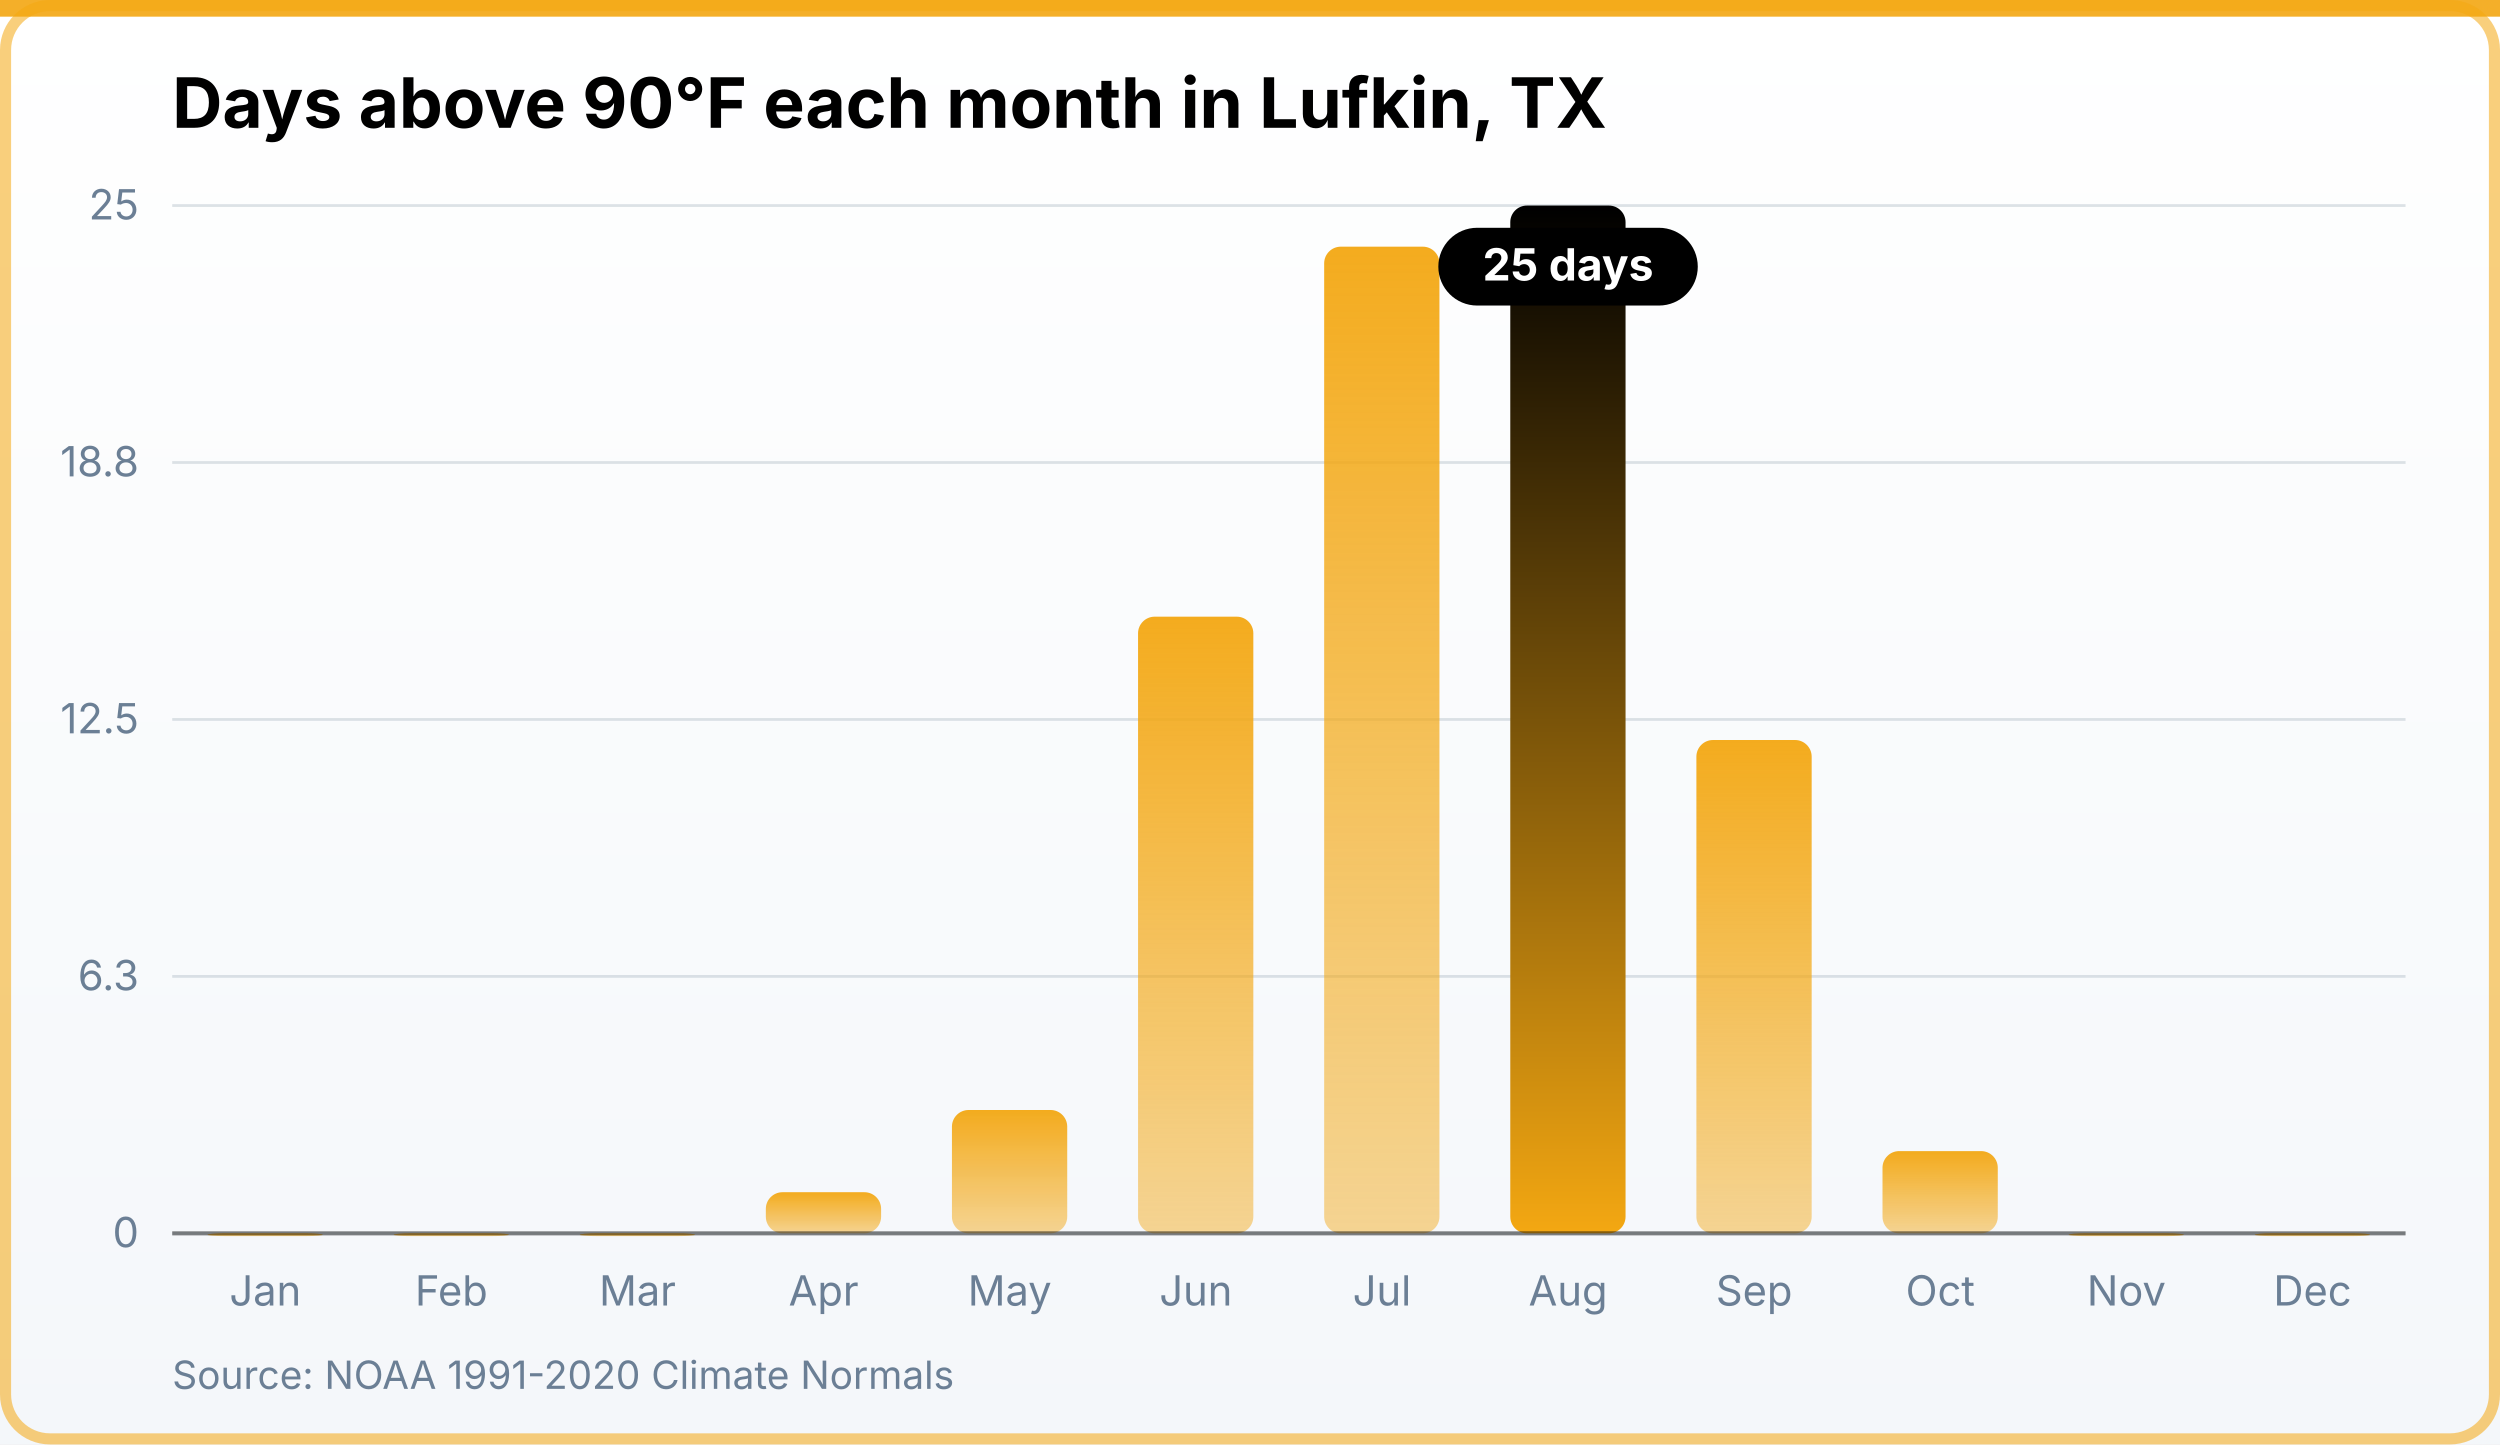
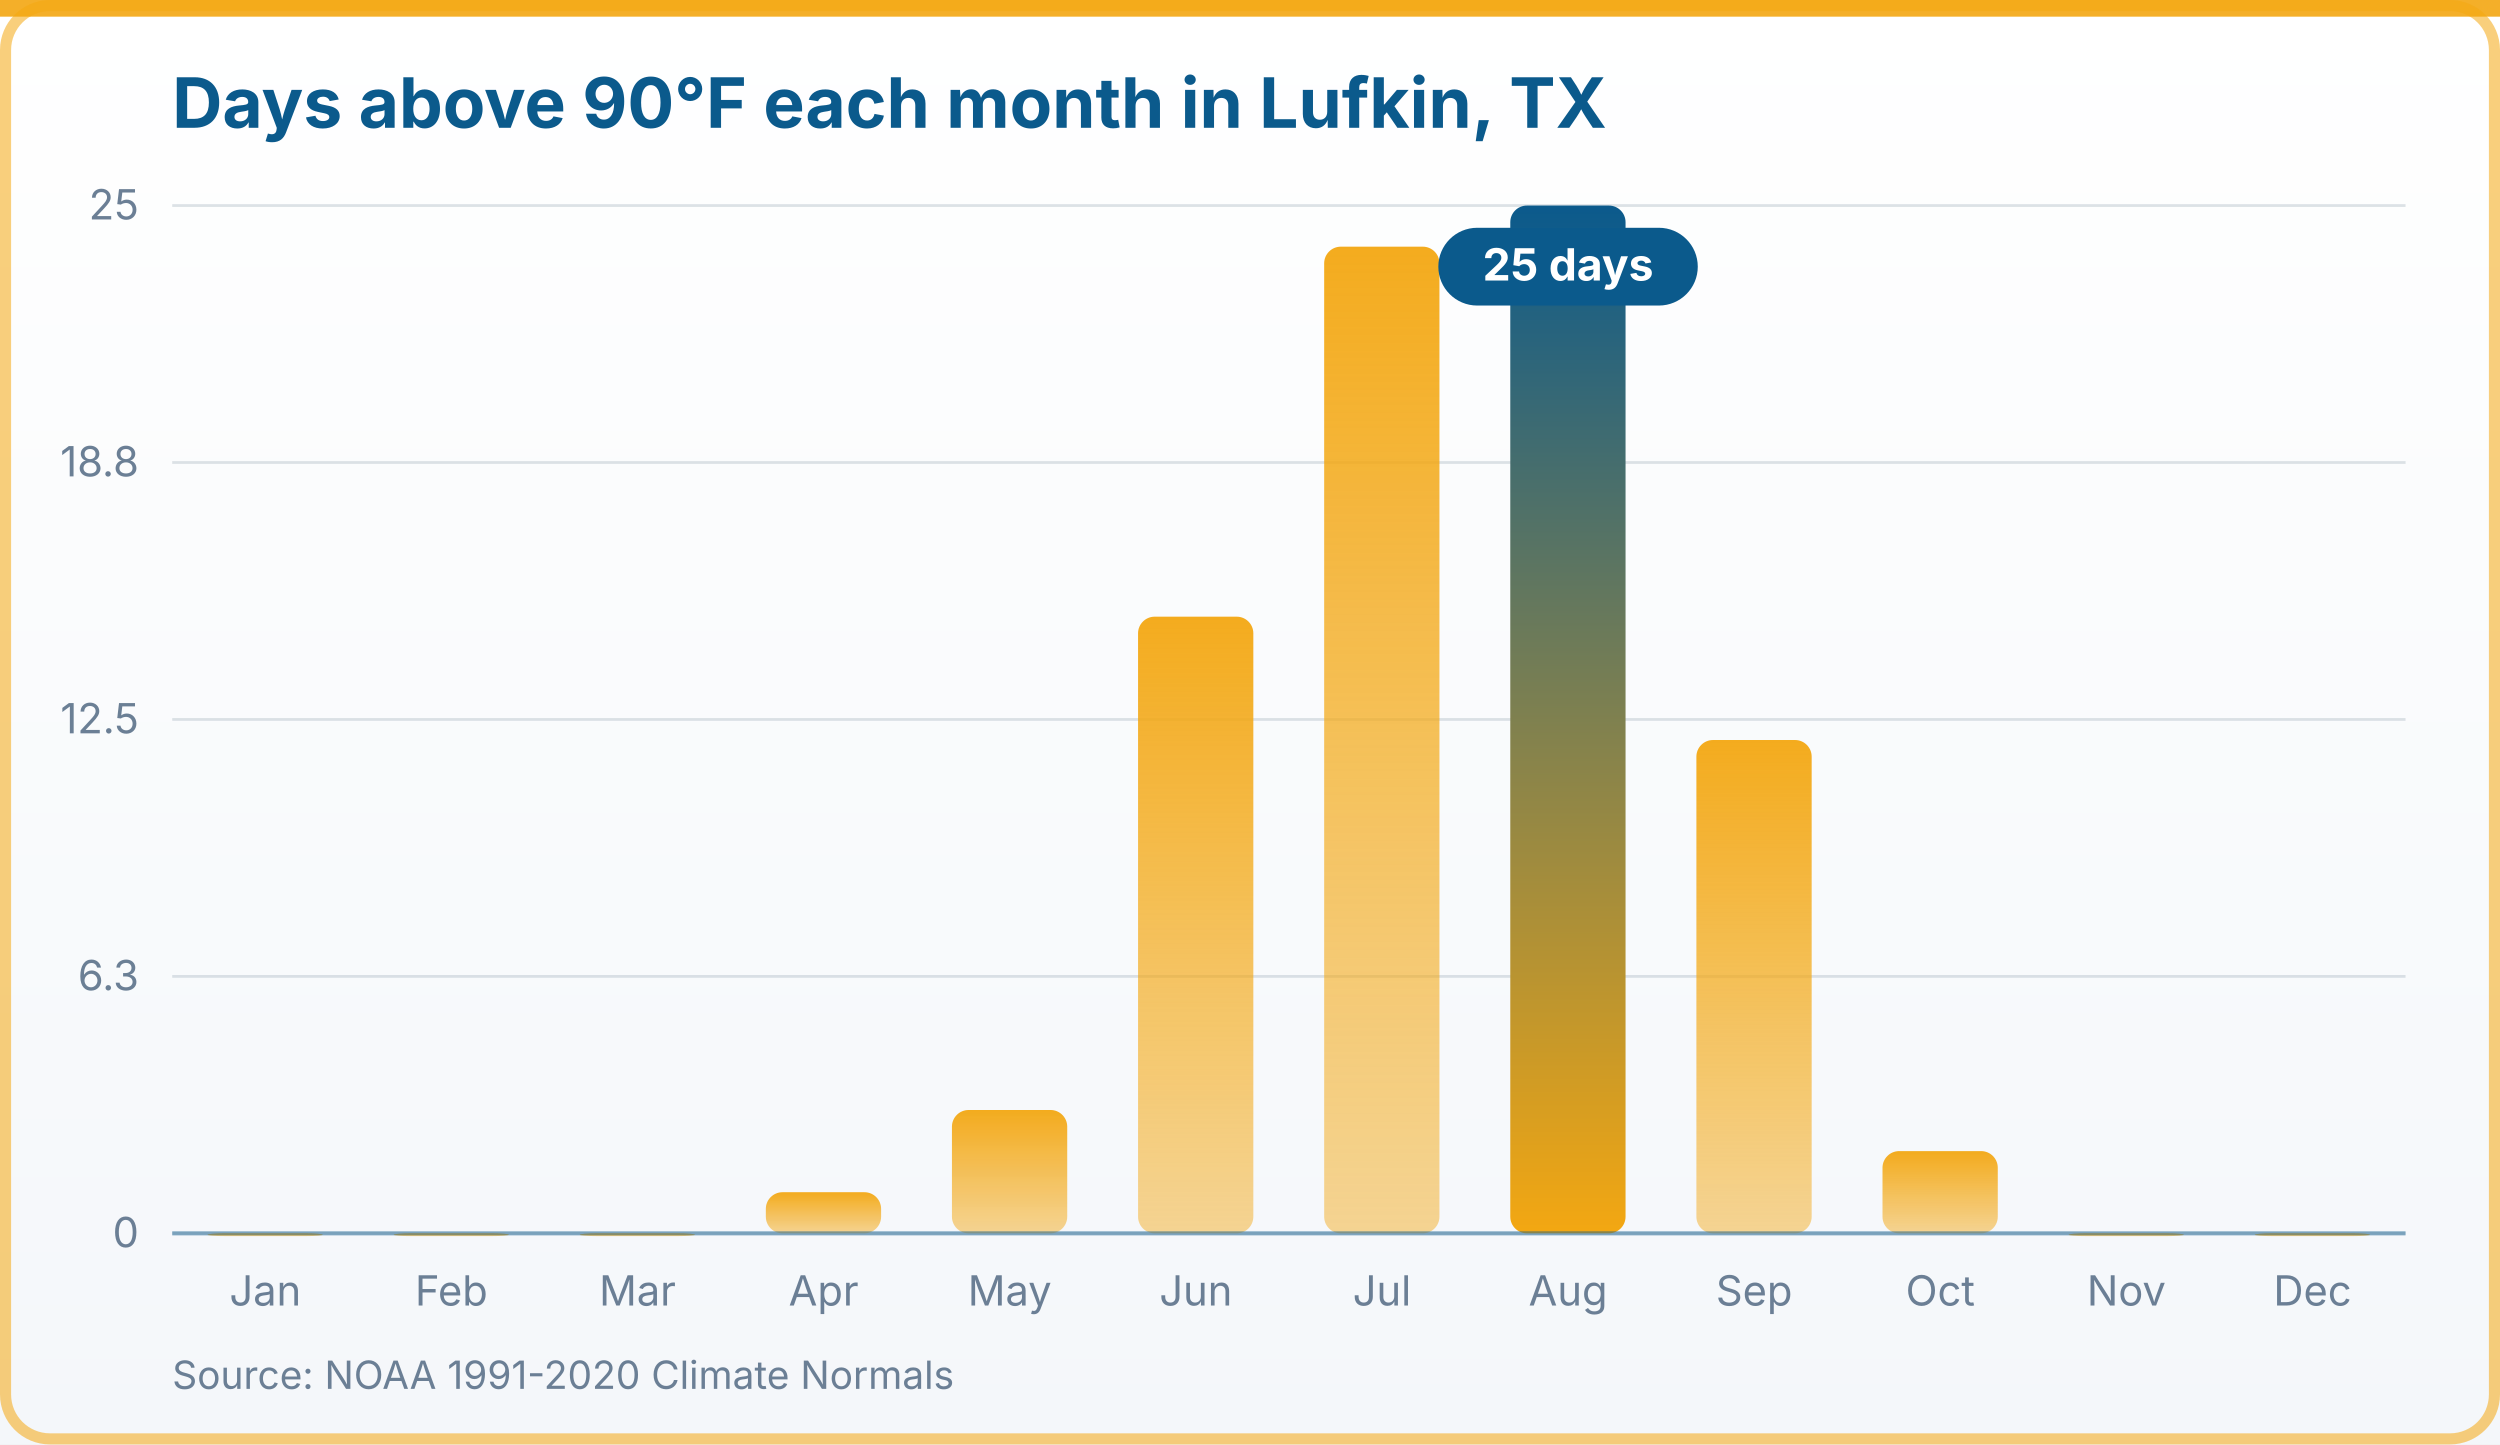
<svg xmlns="http://www.w3.org/2000/svg" viewBox="0 0 900 520" width="900" height="520" role="img">
  <defs>
    <linearGradient id="cbg" x1="0" y1="0" x2="0" y2="1">
      <stop offset="0" stop-color="#ffffff" />
      <stop offset="1" stop-color="#f4f7fa" />
    </linearGradient>
    <linearGradient id="barg" x1="0" y1="0" x2="0" y2="1">
      <stop offset="0" stop-color="#F3A712" stop-opacity=".95" />
      <stop offset="1" stop-color="#F3A712" stop-opacity=".45" />
    </linearGradient>
    <linearGradient id="barp" x1="0" y1="0" x2="0" y2="1">
-       <stop offset="0" stop-color="#000000" />
+       <stop offset="0" stop-color="#0B5A8C" />
      <stop offset="1" stop-color="#F3A712" />
    </linearGradient>
  </defs>
  <rect width="900" height="520" fill="url(#cbg)" />
  <rect x="0" y="0" width="900" height="6" fill="#F3A712" fill-opacity=".9" />
-   <text x="62" y="46" font-family="system-ui,-apple-system,Segoe UI,sans-serif" font-size="25" font-weight="700" fill="#000000">Days above 90°F each month in Lufkin, TX</text>
+   <text x="62" y="46" font-family="system-ui,-apple-system,Segoe UI,sans-serif" font-size="25" font-weight="700" fill="#0B5A8C">Days above 90°F each month in Lufkin, TX</text>
  <line x1="62" y1="444" x2="866" y2="444" stroke="#6b7f95" stroke-opacity=".22" stroke-width="1" />
  <text x="50" y="449" text-anchor="end" font-family="system-ui,-apple-system,Segoe UI,sans-serif" font-size="15" fill="#6b7f95">0</text>
  <line x1="62" y1="351.5" x2="866" y2="351.5" stroke="#6b7f95" stroke-opacity=".22" stroke-width="1" />
  <text x="50" y="356.5" text-anchor="end" font-family="system-ui,-apple-system,Segoe UI,sans-serif" font-size="15" fill="#6b7f95">6.3</text>
  <line x1="62" y1="259" x2="866" y2="259" stroke="#6b7f95" stroke-opacity=".22" stroke-width="1" />
  <text x="50" y="264" text-anchor="end" font-family="system-ui,-apple-system,Segoe UI,sans-serif" font-size="15" fill="#6b7f95">12.5</text>
  <line x1="62" y1="166.5" x2="866" y2="166.5" stroke="#6b7f95" stroke-opacity=".22" stroke-width="1" />
  <text x="50" y="171.5" text-anchor="end" font-family="system-ui,-apple-system,Segoe UI,sans-serif" font-size="15" fill="#6b7f95">18.8</text>
  <line x1="62" y1="74" x2="866" y2="74" stroke="#6b7f95" stroke-opacity=".22" stroke-width="1" />
  <text x="50" y="79" text-anchor="end" font-family="system-ui,-apple-system,Segoe UI,sans-serif" font-size="15" fill="#6b7f95">25</text>
  <rect x="74.7" y="444" width="41.5" height="1" rx="6" fill="url(#barg)" />
  <text x="95.5" y="470" text-anchor="middle" font-family="system-ui,-apple-system,Segoe UI,sans-serif" font-size="15" fill="#6b7f95">Jan</text>
  <rect x="141.7" y="444" width="41.5" height="1" rx="6" fill="url(#barg)" />
  <text x="162.5" y="470" text-anchor="middle" font-family="system-ui,-apple-system,Segoe UI,sans-serif" font-size="15" fill="#6b7f95">Feb</text>
  <rect x="208.7" y="444" width="41.5" height="1" rx="6" fill="url(#barg)" />
  <text x="229.5" y="470" text-anchor="middle" font-family="system-ui,-apple-system,Segoe UI,sans-serif" font-size="15" fill="#6b7f95">Mar</text>
  <rect x="275.7" y="429.2" width="41.5" height="14.8" rx="6" fill="url(#barg)" />
  <text x="296.5" y="470" text-anchor="middle" font-family="system-ui,-apple-system,Segoe UI,sans-serif" font-size="15" fill="#6b7f95">Apr</text>
  <rect x="342.7" y="399.6" width="41.5" height="44.4" rx="6" fill="url(#barg)" />
  <text x="363.5" y="470" text-anchor="middle" font-family="system-ui,-apple-system,Segoe UI,sans-serif" font-size="15" fill="#6b7f95">May</text>
  <rect x="409.7" y="222" width="41.5" height="222" rx="6" fill="url(#barg)" />
  <text x="430.5" y="470" text-anchor="middle" font-family="system-ui,-apple-system,Segoe UI,sans-serif" font-size="15" fill="#6b7f95">Jun</text>
  <rect x="476.7" y="88.8" width="41.5" height="355.2" rx="6" fill="url(#barg)" />
  <text x="497.5" y="470" text-anchor="middle" font-family="system-ui,-apple-system,Segoe UI,sans-serif" font-size="15" fill="#6b7f95">Jul</text>
  <rect x="543.7" y="74" width="41.5" height="370" rx="6" fill="url(#barp)" />
  <text x="564.5" y="470" text-anchor="middle" font-family="system-ui,-apple-system,Segoe UI,sans-serif" font-size="15" fill="#6b7f95">Aug</text>
  <rect x="610.7" y="266.4" width="41.5" height="177.6" rx="6" fill="url(#barg)" />
  <text x="631.5" y="470" text-anchor="middle" font-family="system-ui,-apple-system,Segoe UI,sans-serif" font-size="15" fill="#6b7f95">Sep</text>
  <rect x="677.7" y="414.4" width="41.5" height="29.6" rx="6" fill="url(#barg)" />
  <text x="698.5" y="470" text-anchor="middle" font-family="system-ui,-apple-system,Segoe UI,sans-serif" font-size="15" fill="#6b7f95">Oct</text>
  <rect x="744.7" y="444" width="41.5" height="1" rx="6" fill="url(#barg)" />
  <text x="765.5" y="470" text-anchor="middle" font-family="system-ui,-apple-system,Segoe UI,sans-serif" font-size="15" fill="#6b7f95">Nov</text>
  <rect x="811.7" y="444" width="41.5" height="1" rx="6" fill="url(#barg)" />
  <text x="832.5" y="470" text-anchor="middle" font-family="system-ui,-apple-system,Segoe UI,sans-serif" font-size="15" fill="#6b7f95">Dec</text>
-   <rect x="517.8" y="82" width="93.4" height="28" rx="14" fill="#000000" />
+   <rect x="517.8" y="82" width="93.4" height="28" rx="14" fill="#0B5A8C" />
  <text x="564.5" y="101" text-anchor="middle" font-family="system-ui,-apple-system,Segoe UI,sans-serif" font-size="16" font-weight="700" fill="#ffffff">25 days</text>
-   <line x1="62" y1="444" x2="866" y2="444" stroke="#000000" stroke-opacity=".45" stroke-width="1.5" />
+   <line x1="62" y1="444" x2="866" y2="444" stroke="#0B5A8C" stroke-opacity=".45" stroke-width="1.5" />
  <text x="62" y="500" font-family="system-ui,-apple-system,Segoe UI,sans-serif" font-size="14" fill="#6b7f95">Source: NOAA 1991-2020 Climate Normals</text>
  <rect x="2" y="2" width="896" height="516" rx="16" fill="none" stroke="#F3A712" stroke-opacity=".55" stroke-width="4" />
</svg>
